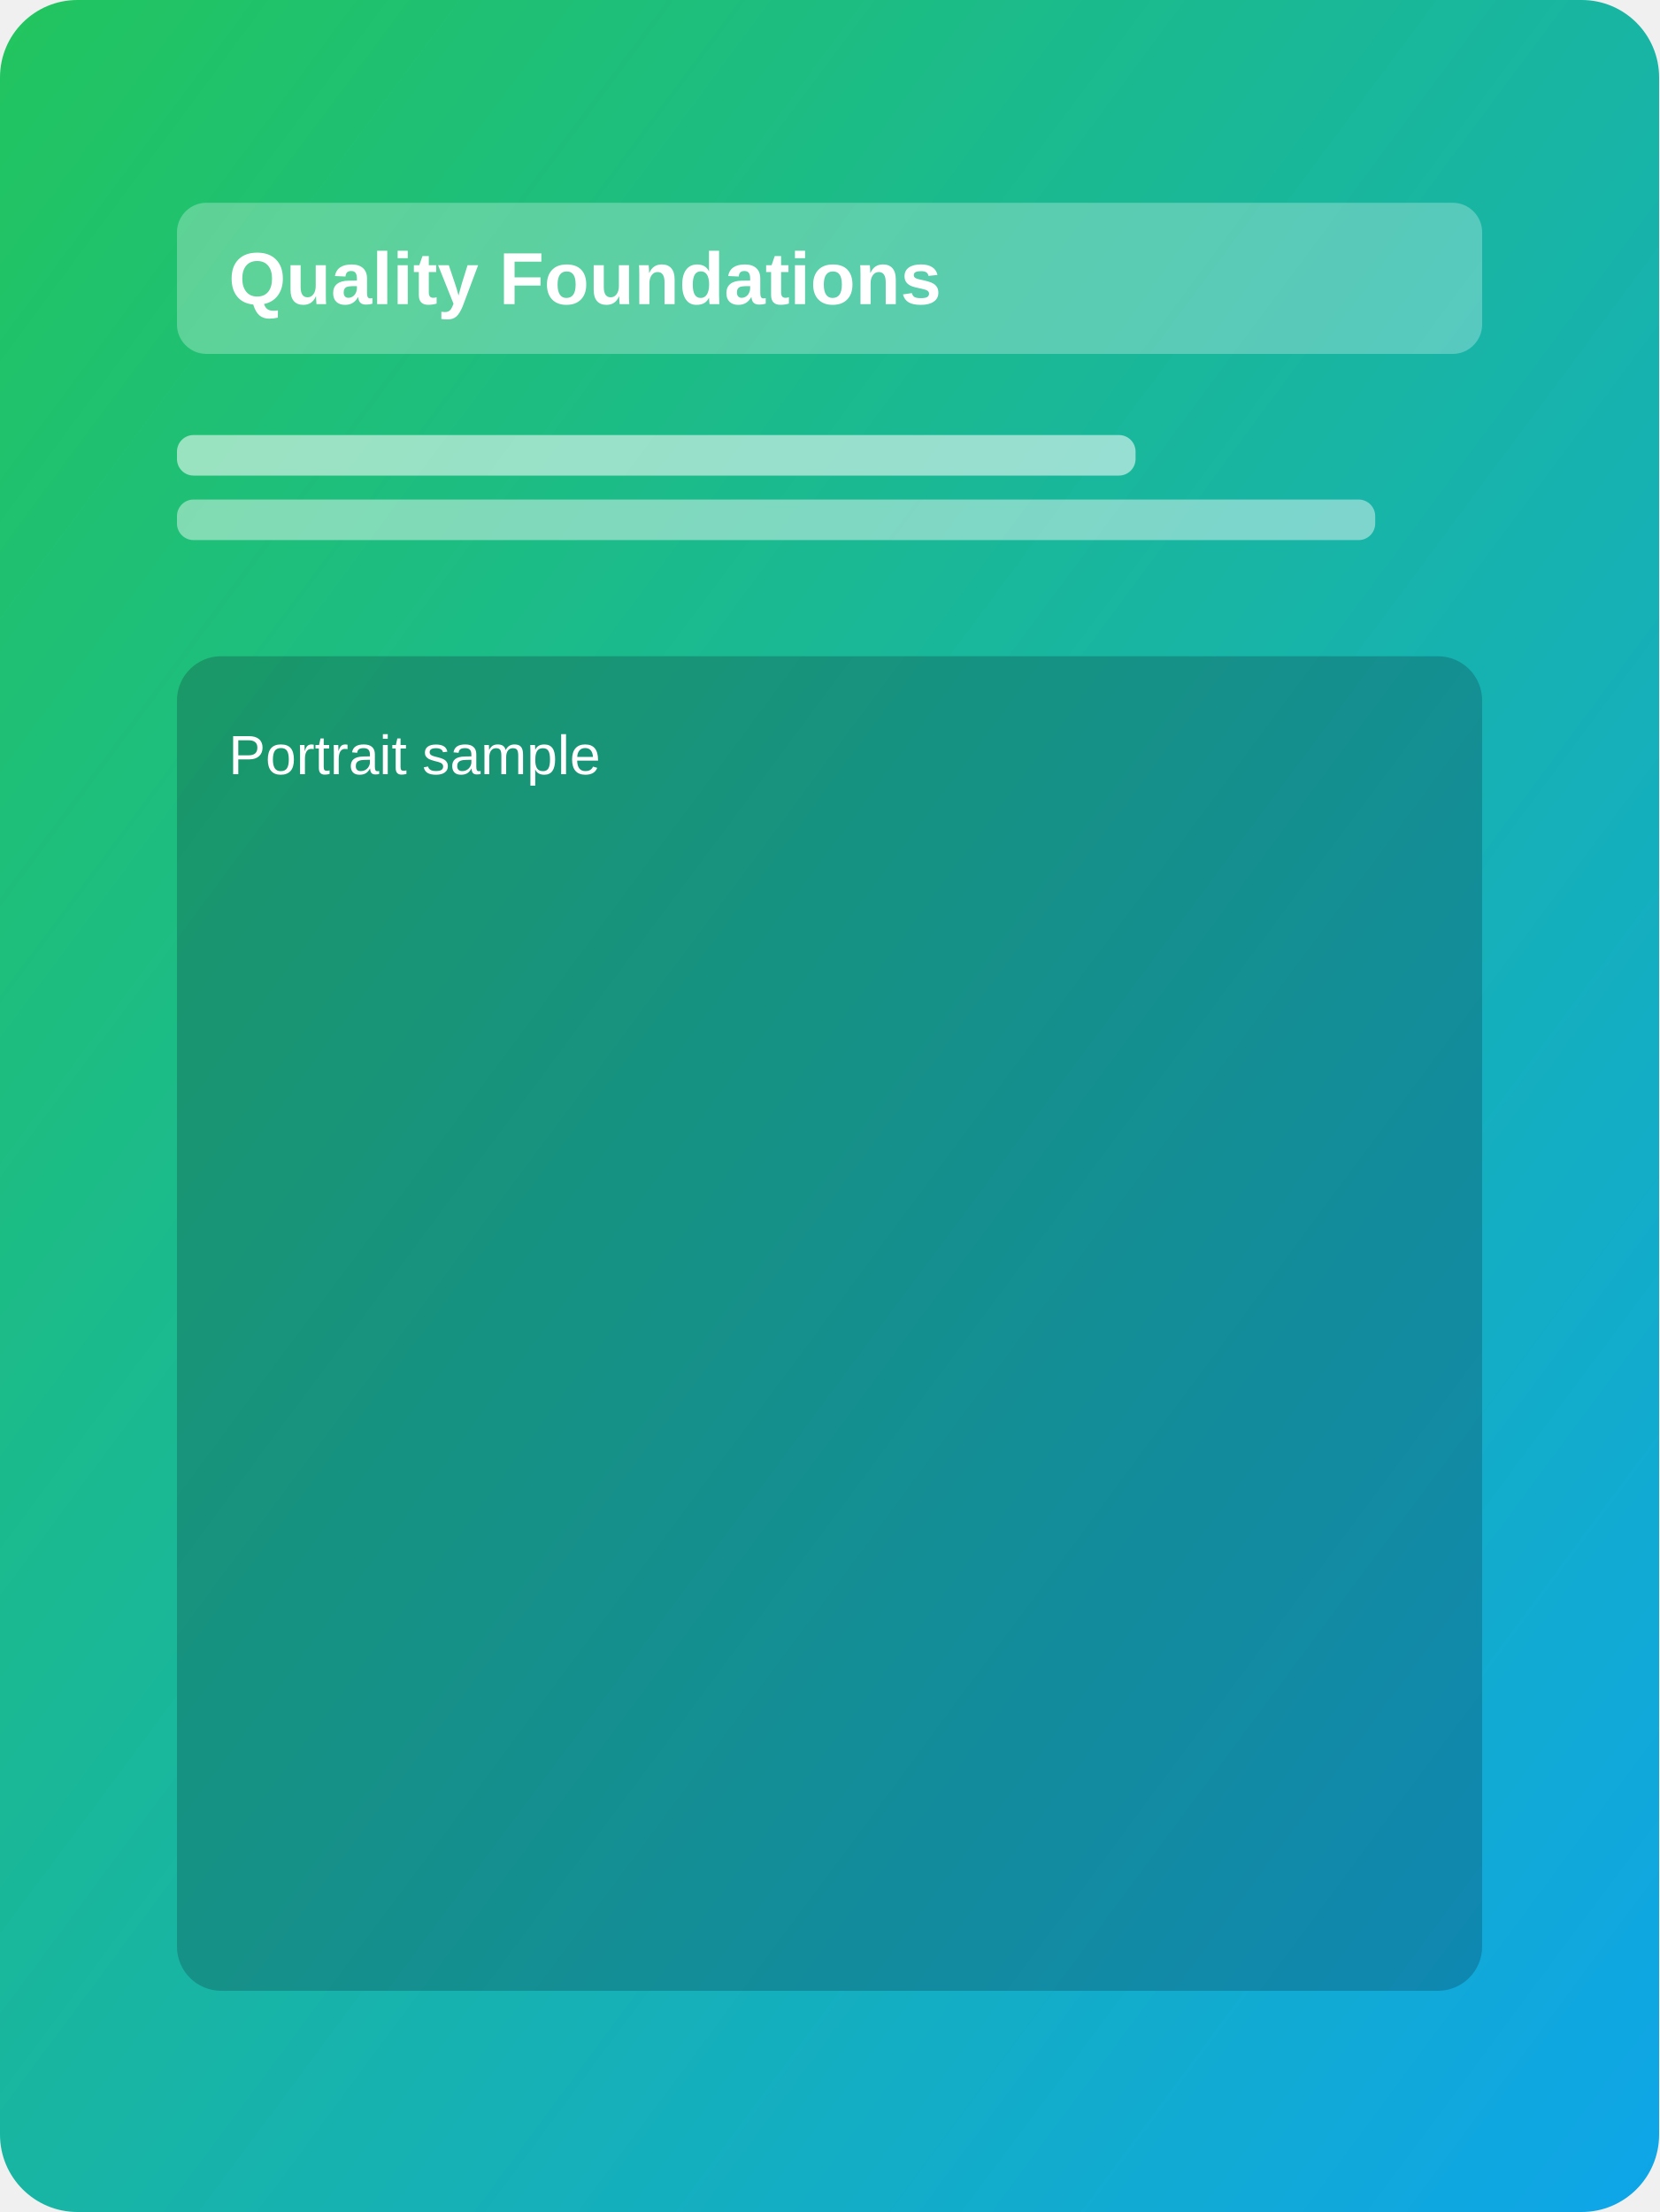
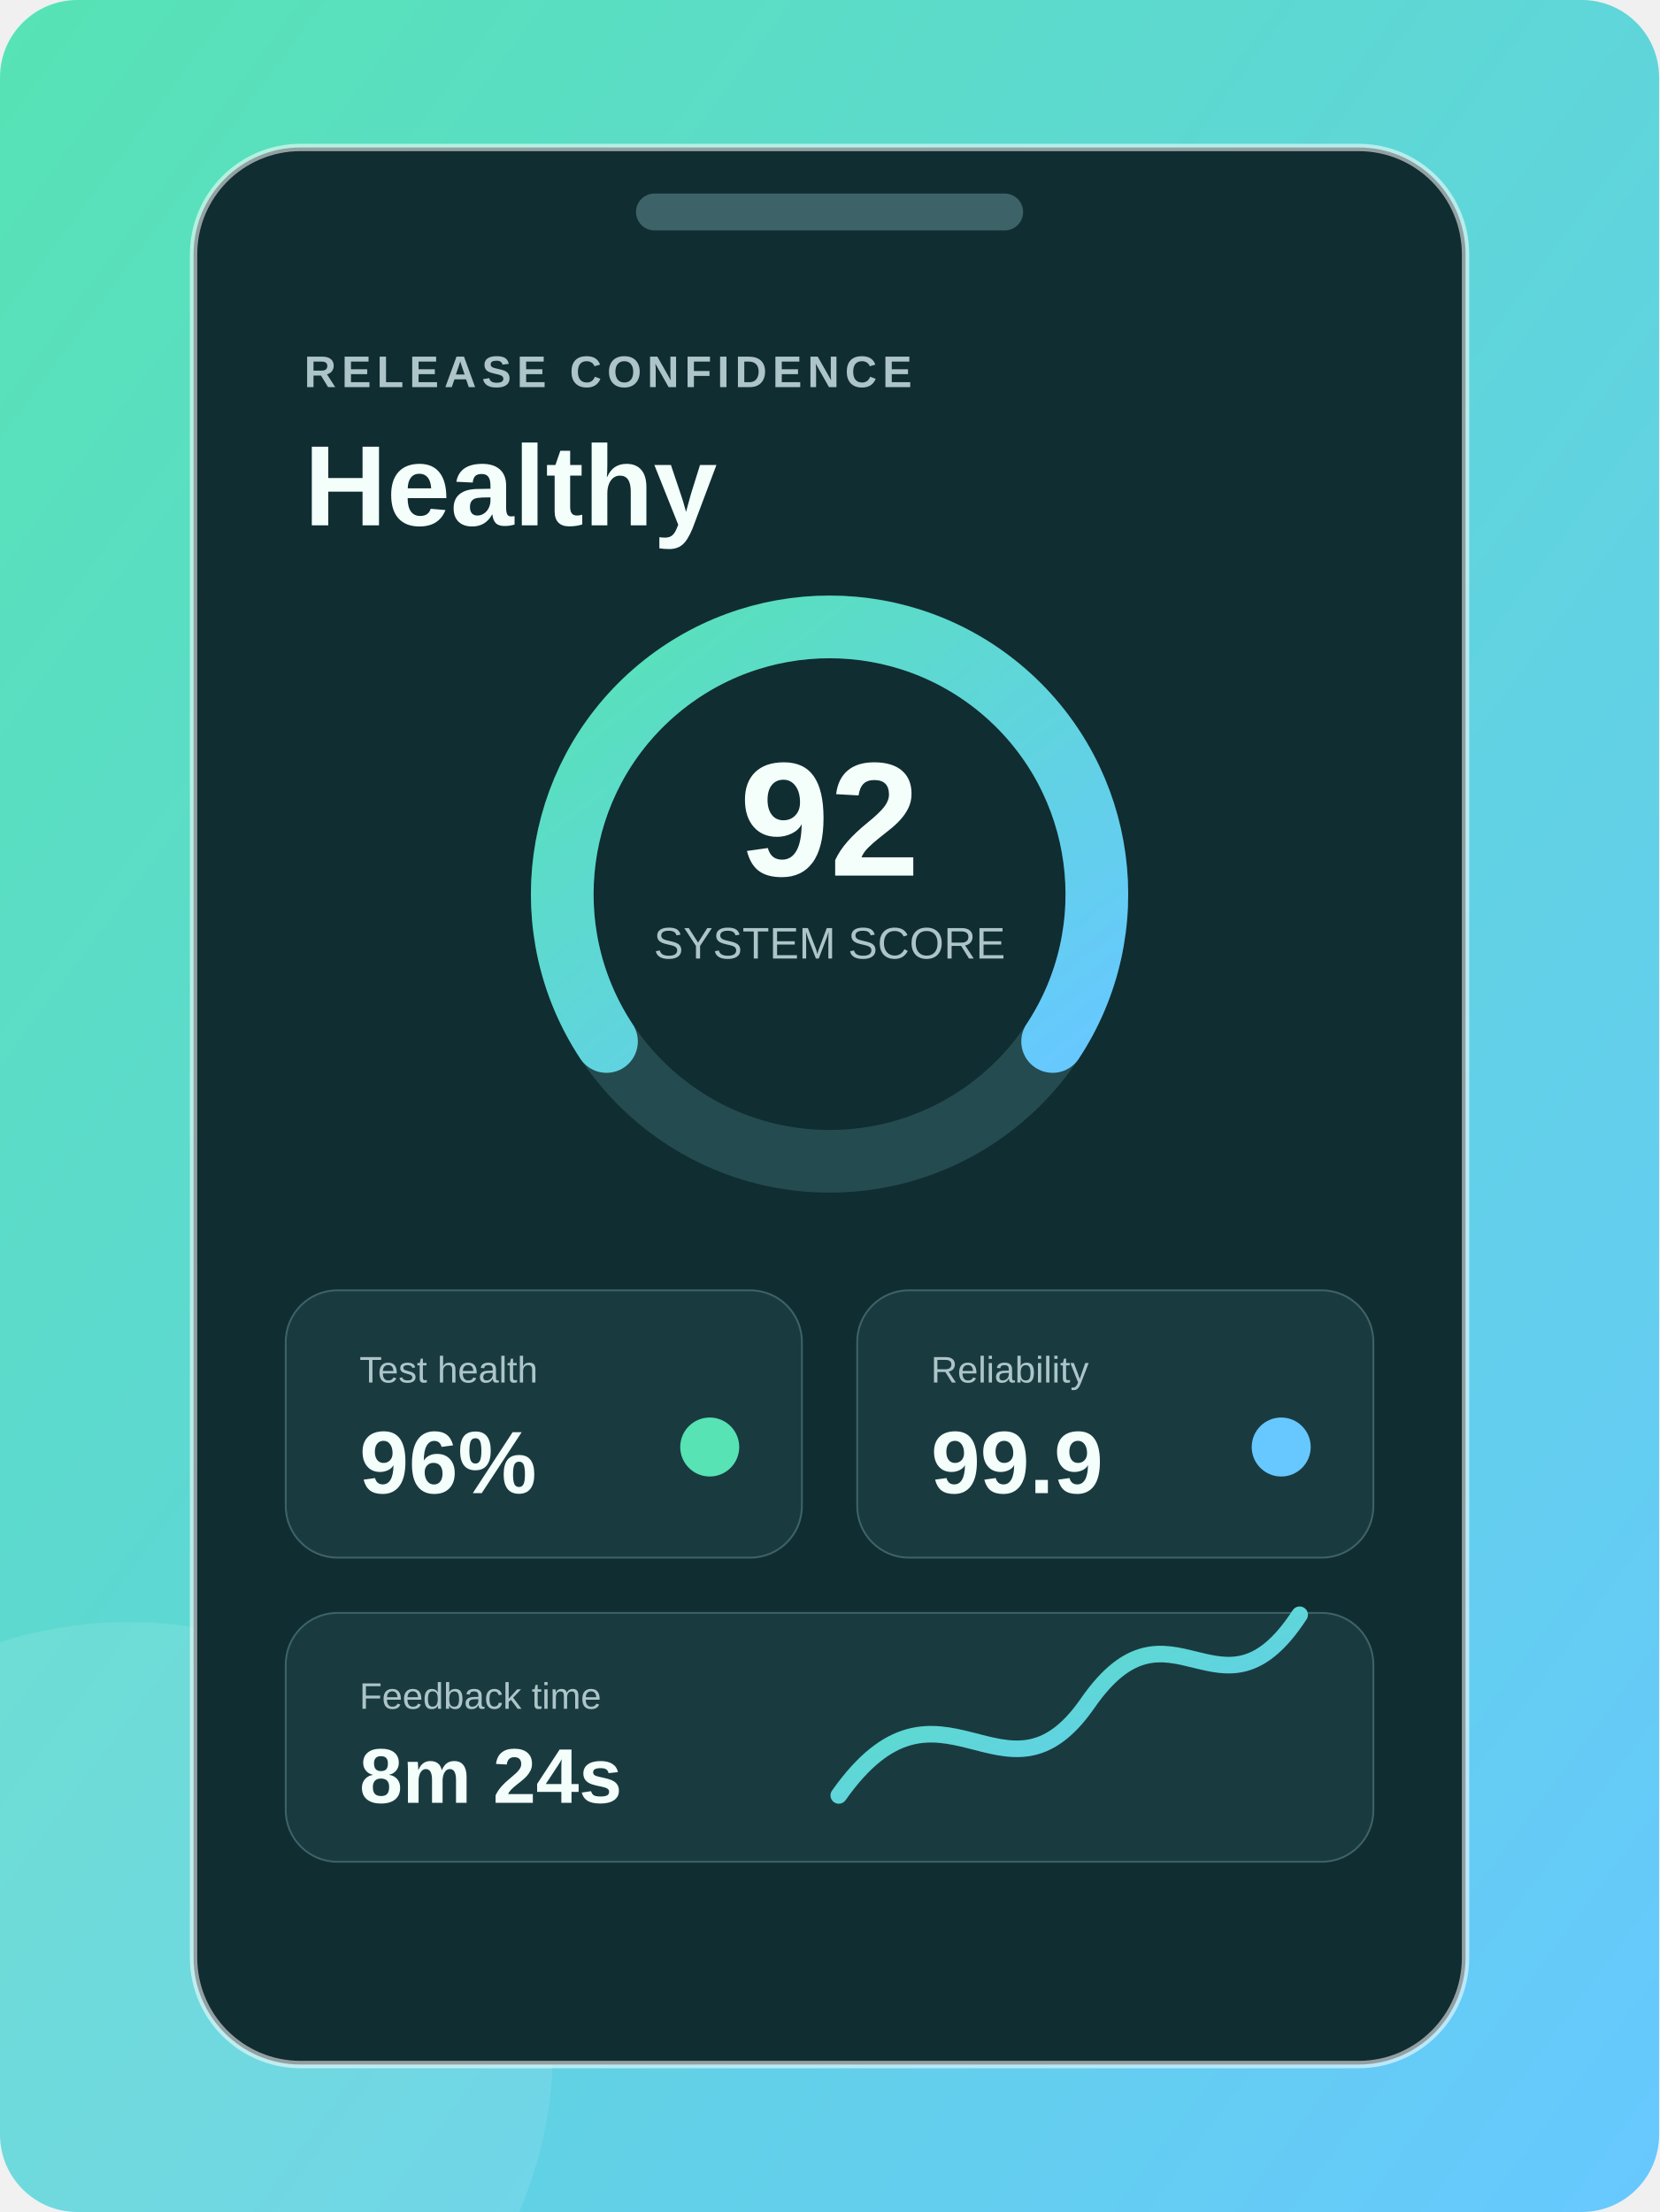
<svg xmlns="http://www.w3.org/2000/svg" width="900" height="1200" viewBox="0 0 900 1200" role="img" aria-labelledby="title desc">
  <defs>
    <linearGradient id="bg" x1="0" y1="0" x2="1" y2="1">
-       <stop offset="0%" stop-color="#22c55e" />
-       <stop offset="100%" stop-color="#0ea5e9" />
+       <stop offset="0%" stop-color="#57e3b4" />
+       <stop offset="100%" stop-color="#67c8ff" />
    </linearGradient>
  </defs>
-   <rect width="900" height="1200" fill="url(#bg)" rx="42" />
-   <rect x="96" y="110" width="708" height="82" rx="16" fill="rgba(255,255,255,0.28)" />
-   <rect x="96" y="236" width="520" height="22" rx="9" fill="rgba(255,255,255,0.55)" />
-   <rect x="96" y="271" width="650" height="22" rx="9" fill="rgba(255,255,255,0.44)" />
-   <rect x="96" y="356" width="708" height="724" rx="24" fill="rgba(15,23,42,0.23)" />
-   <text x="124" y="165" fill="white" font-size="40" font-family="Arial, sans-serif" font-weight="700">Quality Foundations</text>
-   <text x="124" y="420" fill="white" font-size="30" font-family="Arial, sans-serif">Portrait sample</text>
+   <rect width="900" height="1200" rx="42" fill="url(#bg)" />
+   <circle cx="70" cy="1110" r="230" fill="#fff" opacity=".1" />
+   <rect x="105" y="80" width="690" height="1040" rx="58" fill="#102d31" stroke="#fff" stroke-opacity=".55" stroke-width="4" />
+   <rect x="345" y="105" width="210" height="20" rx="10" fill="#3d6268" />
+   <text x="165" y="210" fill="#adc5c8" font-size="24" font-family="Arial, sans-serif" font-weight="700" letter-spacing="3">RELEASE CONFIDENCE</text>
+   <text x="165" y="285" fill="#f4fffb" font-size="62" font-family="Arial, sans-serif" font-weight="700">Healthy</text>
+   <circle cx="450" cy="485" r="145" fill="none" stroke="#244b50" stroke-width="34" />
+   <path d="M329 565A145 145 0 1 1 571 565" fill="none" stroke="url(#bg)" stroke-width="34" stroke-linecap="round" />
+   <text x="450" y="475" fill="#f4fffb" font-size="88" font-family="Arial, sans-serif" font-weight="700" text-anchor="middle">92</text>
+   <text x="450" y="520" fill="#adc5c8" font-size="24" font-family="Arial, sans-serif" text-anchor="middle">SYSTEM SCORE</text>
+   <g font-family="Arial, sans-serif">
+     <rect x="155" y="700" width="280" height="145" rx="28" fill="#193b40" stroke="#3d6268" />
+     <text x="195" y="750" fill="#adc5c8" font-size="20">Test health</text>
+     <text x="195" y="810" fill="#f4fffb" font-size="48" font-weight="700">96%</text>
+     <circle cx="385" cy="785" r="16" fill="#57e3b4" />
+     <rect x="465" y="700" width="280" height="145" rx="28" fill="#193b40" stroke="#3d6268" />
+     <text x="505" y="750" fill="#adc5c8" font-size="20">Reliability</text>
+     <text x="505" y="810" fill="#f4fffb" font-size="48" font-weight="700">99.9</text>
+     <circle cx="695" cy="785" r="16" fill="#67c8ff" />
+     <rect x="155" y="875" width="590" height="135" rx="28" fill="#193b40" stroke="#3d6268" />
+     <text x="195" y="927" fill="#adc5c8" font-size="20">Feedback time</text>
+     <text x="195" y="978" fill="#f4fffb" font-size="42" font-weight="700">8m 24s</text>
+     <path d="M455 974c55-78 90 15 135-50s72 18 115-48" fill="none" stroke="url(#bg)" stroke-width="9" stroke-linecap="round" />
+   </g>
</svg>
